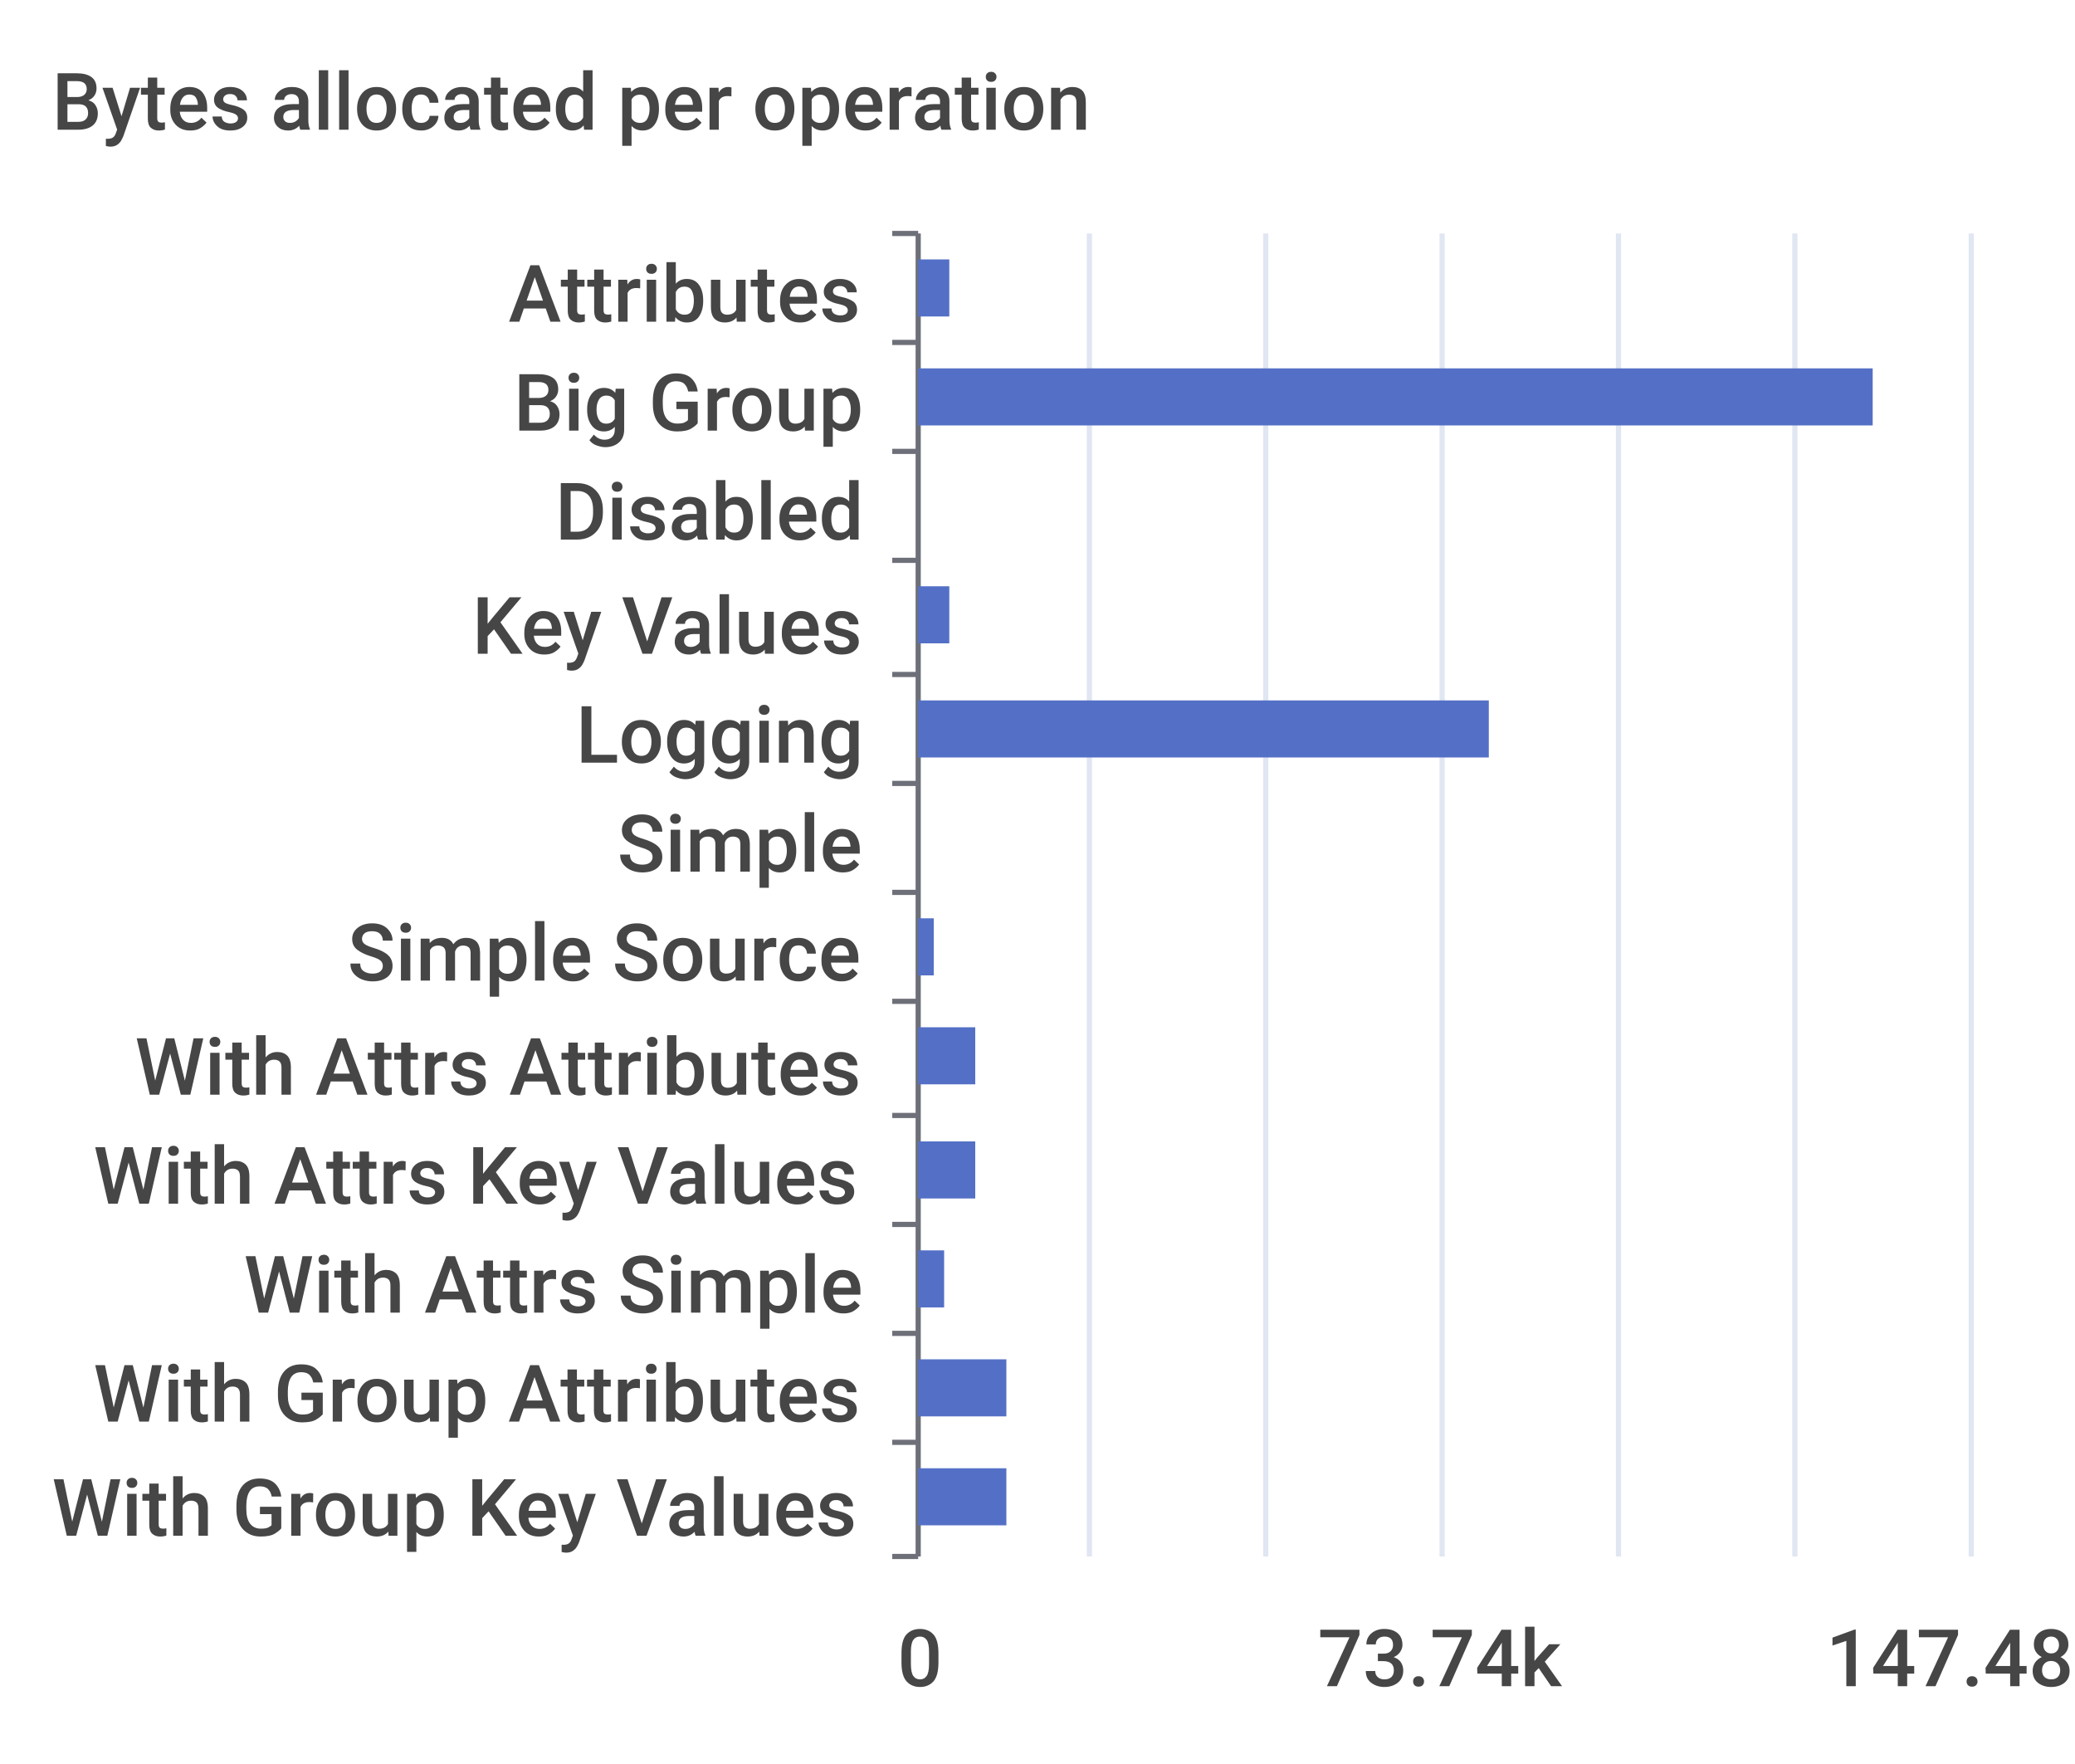
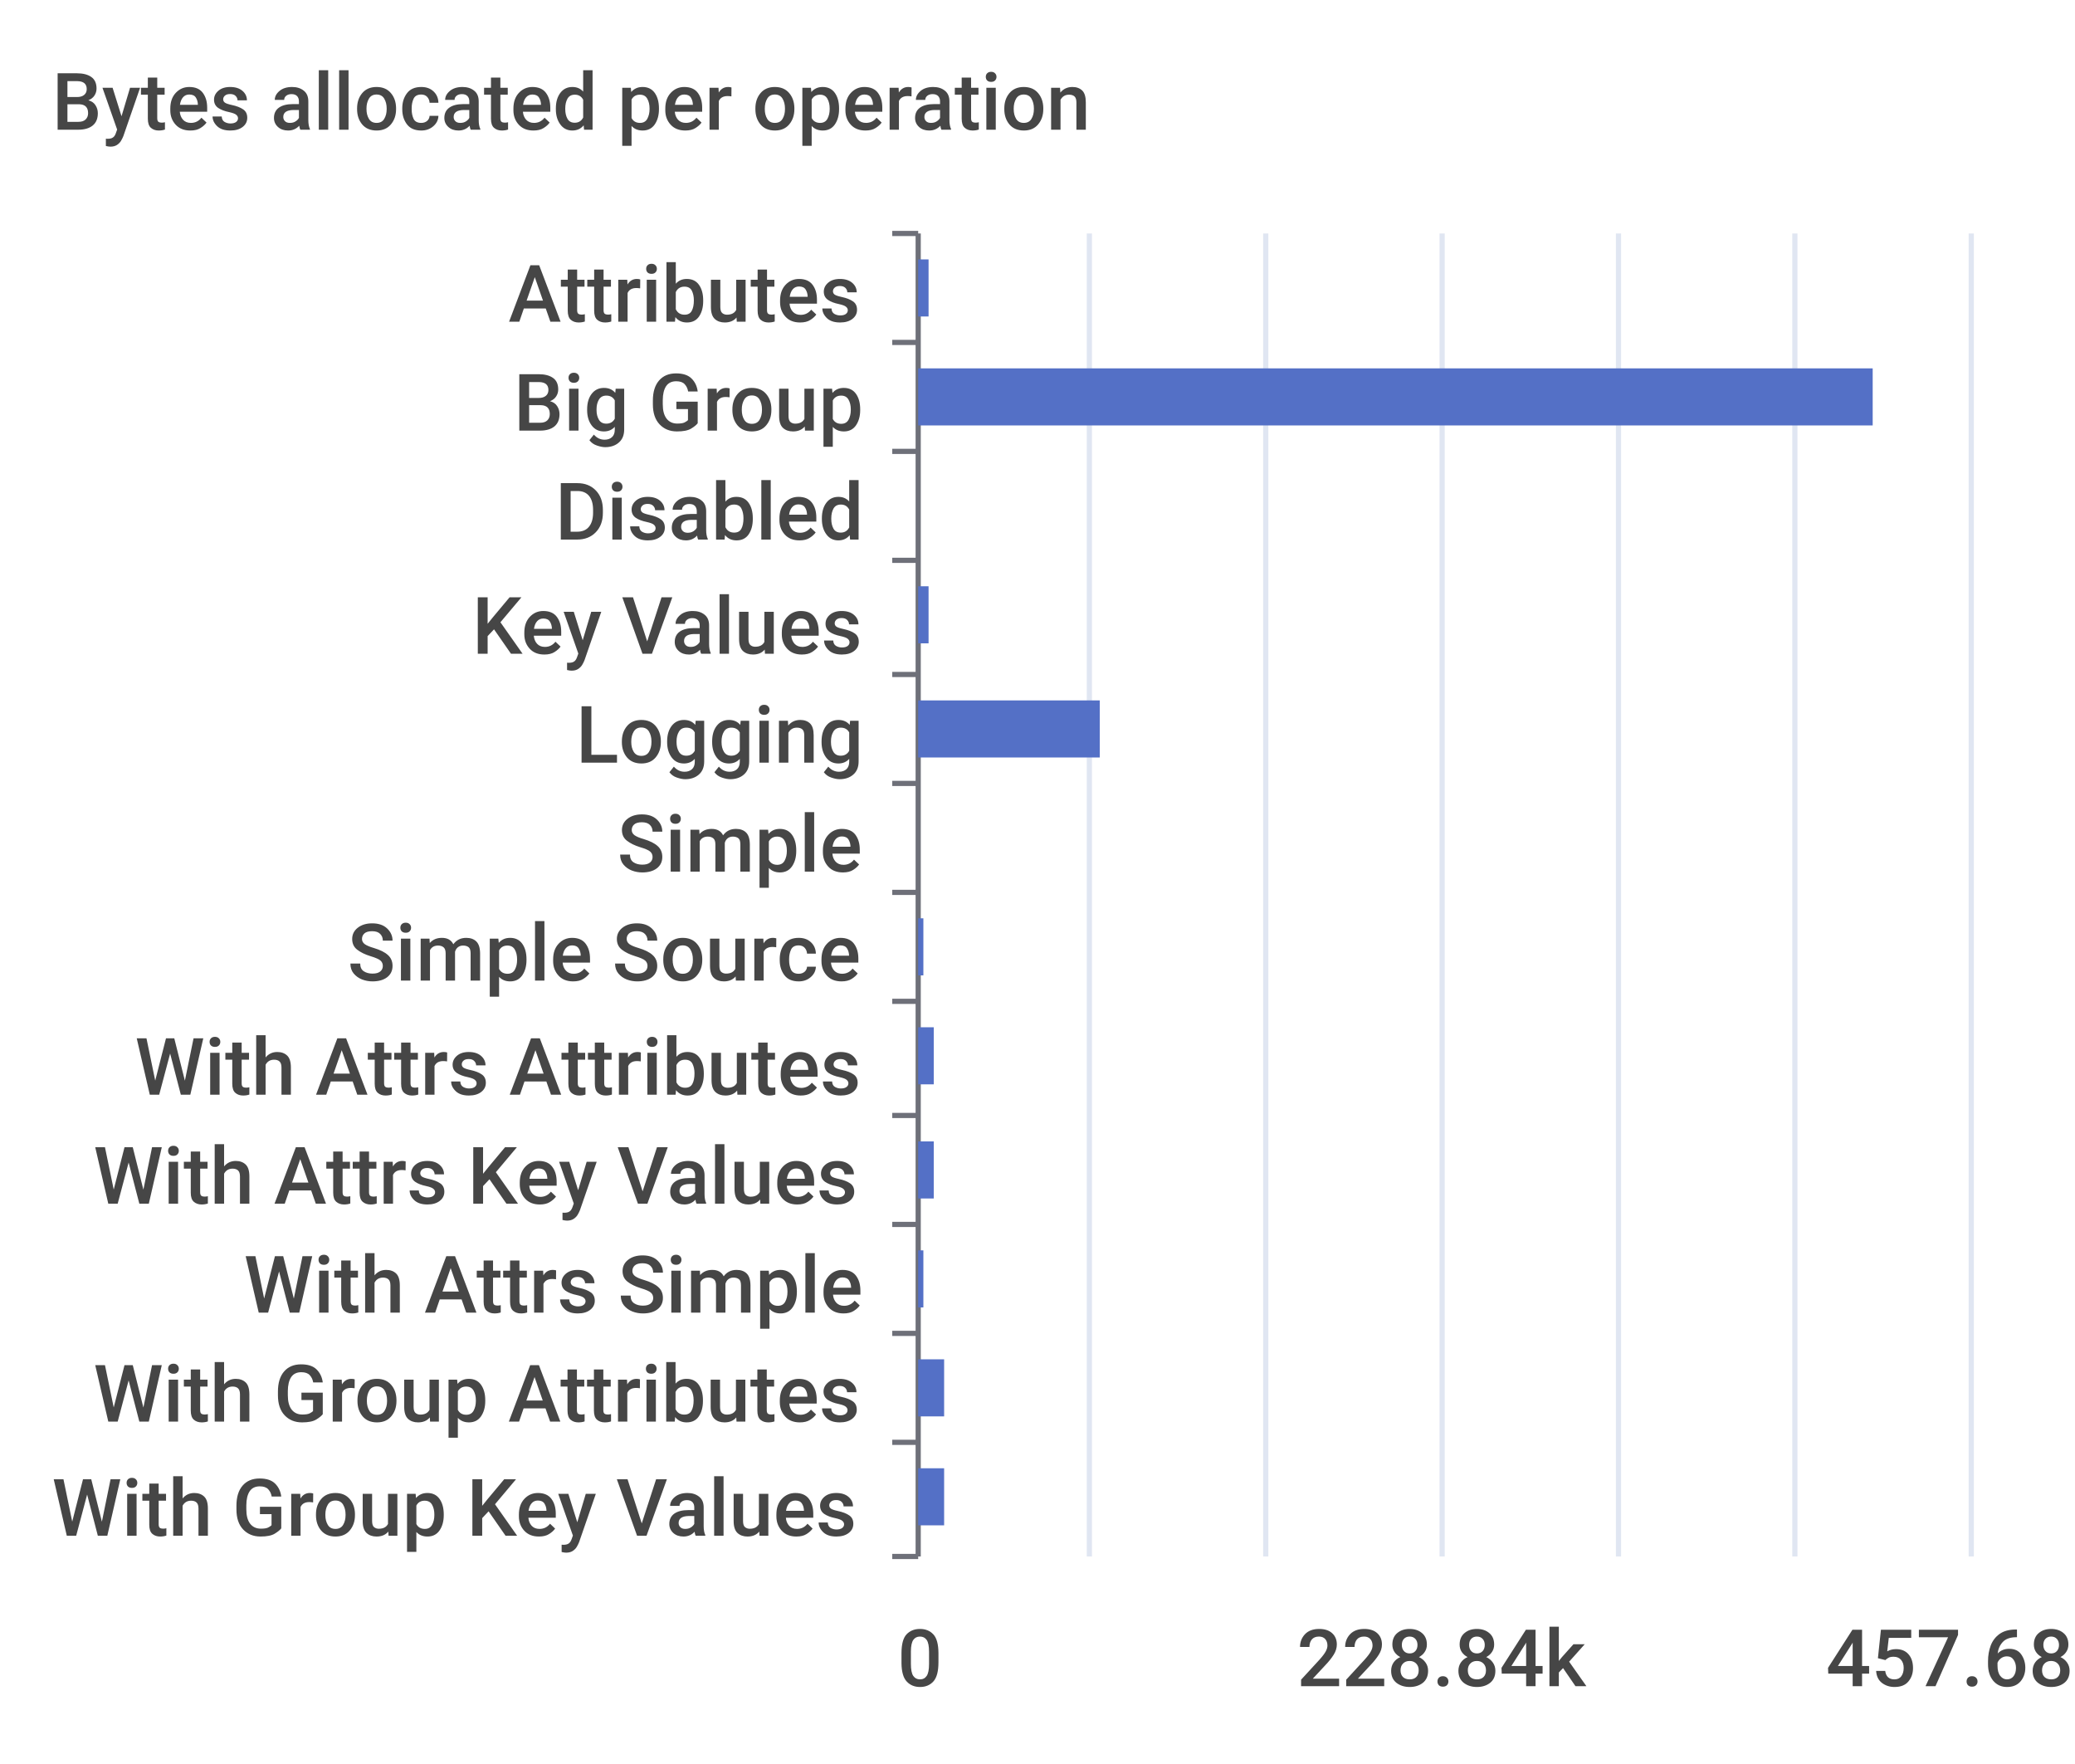
<svg xmlns="http://www.w3.org/2000/svg" width="400" height="340">\n<path d="M 0 0 L 400 0 L 400 340 L 0 340 L 0 0" style="stroke-width:0;stroke:none;fill:rgba(255,255,255,1.0)" />
  <text x="10" y="25" style="stroke-width:0;stroke:none;fill:rgba(70,70,70,1.0);font-size:15.3px;font-family:'Roboto Medium',sans-serif">Bytes allocated per operation</text>
  <path d="M 172 45 L 177 45" style="stroke-width:1;stroke:rgba(110,112,121,1.0);fill:none" />
  <path d="M 172 66 L 177 66" style="stroke-width:1;stroke:rgba(110,112,121,1.0);fill:none" />
  <path d="M 172 87 L 177 87" style="stroke-width:1;stroke:rgba(110,112,121,1.0);fill:none" />
  <path d="M 172 108 L 177 108" style="stroke-width:1;stroke:rgba(110,112,121,1.0);fill:none" />
  <path d="M 172 130 L 177 130" style="stroke-width:1;stroke:rgba(110,112,121,1.0);fill:none" />
  <path d="M 172 151 L 177 151" style="stroke-width:1;stroke:rgba(110,112,121,1.0);fill:none" />
  <path d="M 172 172 L 177 172" style="stroke-width:1;stroke:rgba(110,112,121,1.0);fill:none" />
  <path d="M 172 193 L 177 193" style="stroke-width:1;stroke:rgba(110,112,121,1.0);fill:none" />
  <path d="M 172 215 L 177 215" style="stroke-width:1;stroke:rgba(110,112,121,1.0);fill:none" />
  <path d="M 172 236 L 177 236" style="stroke-width:1;stroke:rgba(110,112,121,1.0);fill:none" />
  <path d="M 172 257 L 177 257" style="stroke-width:1;stroke:rgba(110,112,121,1.0);fill:none" />
  <path d="M 172 278 L 177 278" style="stroke-width:1;stroke:rgba(110,112,121,1.0);fill:none" />
  <path d="M 172 300 L 177 300" style="stroke-width:1;stroke:rgba(110,112,121,1.0);fill:none" />
  <path d="M 177 45 L 177 300" style="stroke-width:1;stroke:rgba(110,112,121,1.0);fill:none" />
  <text x="98" y="62" style="stroke-width:0;stroke:none;fill:rgba(70,70,70,1.0);font-size:15.3px;font-family:'Roboto Medium',sans-serif">Attributes</text>
  <text x="99" y="83" style="stroke-width:0;stroke:none;fill:rgba(70,70,70,1.0);font-size:15.3px;font-family:'Roboto Medium',sans-serif">Big Group</text>
  <text x="107" y="104" style="stroke-width:0;stroke:none;fill:rgba(70,70,70,1.0);font-size:15.3px;font-family:'Roboto Medium',sans-serif">Disabled</text>
  <text x="91" y="126" style="stroke-width:0;stroke:none;fill:rgba(70,70,70,1.0);font-size:15.3px;font-family:'Roboto Medium',sans-serif">Key Values</text>
  <text x="111" y="147" style="stroke-width:0;stroke:none;fill:rgba(70,70,70,1.0);font-size:15.3px;font-family:'Roboto Medium',sans-serif">Logging</text>
  <text x="119" y="168" style="stroke-width:0;stroke:none;fill:rgba(70,70,70,1.0);font-size:15.3px;font-family:'Roboto Medium',sans-serif">Simple</text>
  <text x="67" y="189" style="stroke-width:0;stroke:none;fill:rgba(70,70,70,1.0);font-size:15.3px;font-family:'Roboto Medium',sans-serif">Simple Source</text>
  <text x="26" y="211" style="stroke-width:0;stroke:none;fill:rgba(70,70,70,1.0);font-size:15.3px;font-family:'Roboto Medium',sans-serif">With Attrs Attributes</text>
  <text x="18" y="232" style="stroke-width:0;stroke:none;fill:rgba(70,70,70,1.0);font-size:15.3px;font-family:'Roboto Medium',sans-serif">With Attrs Key Values</text>
  <text x="47" y="253" style="stroke-width:0;stroke:none;fill:rgba(70,70,70,1.0);font-size:15.3px;font-family:'Roboto Medium',sans-serif">With Attrs Simple</text>
  <text x="18" y="274" style="stroke-width:0;stroke:none;fill:rgba(70,70,70,1.0);font-size:15.3px;font-family:'Roboto Medium',sans-serif">With Group Attributes</text>
  <text x="10" y="296" style="stroke-width:0;stroke:none;fill:rgba(70,70,70,1.0);font-size:15.3px;font-family:'Roboto Medium',sans-serif">With Group Key Values</text>
  <text x="173" y="325" style="stroke-width:0;stroke:none;fill:rgba(70,70,70,1.0);font-size:15.3px;font-family:'Roboto Medium',sans-serif">0</text>
-   <text x="254" y="325" style="stroke-width:0;stroke:none;fill:rgba(70,70,70,1.0);font-size:15.3px;font-family:'Roboto Medium',sans-serif">73.74k</text>
-   <text x="352" y="325" style="stroke-width:0;stroke:none;fill:rgba(70,70,70,1.0);font-size:15.3px;font-family:'Roboto Medium',sans-serif">147.48k</text>
+   <text x="250" y="325" style="stroke-width:0;stroke:none;fill:rgba(70,70,70,1.0);font-size:15.3px;font-family:'Roboto Medium',sans-serif">228.84k</text>
+   <text x="352" y="325" style="stroke-width:0;stroke:none;fill:rgba(70,70,70,1.0);font-size:15.3px;font-family:'Roboto Medium',sans-serif">457.68k</text>
  <path d="M 210 45 L 210 300" style="stroke-width:1;stroke:rgba(224,230,242,1.0);fill:none" />
  <path d="M 244 45 L 244 300" style="stroke-width:1;stroke:rgba(224,230,242,1.0);fill:none" />
  <path d="M 278 45 L 278 300" style="stroke-width:1;stroke:rgba(224,230,242,1.0);fill:none" />
  <path d="M 312 45 L 312 300" style="stroke-width:1;stroke:rgba(224,230,242,1.0);fill:none" />
  <path d="M 346 45 L 346 300" style="stroke-width:1;stroke:rgba(224,230,242,1.0);fill:none" />
  <path d="M 380 45 L 380 300" style="stroke-width:1;stroke:rgba(224,230,242,1.0);fill:none" />
-   <path d="M 177 283 L 194 283 L 194 294 L 177 294 L 177 283" style="stroke-width:0;stroke:none;fill:rgba(84,112,198,1.0)" />
-   <path d="M 177 262 L 194 262 L 194 273 L 177 273 L 177 262" style="stroke-width:0;stroke:none;fill:rgba(84,112,198,1.0)" />
-   <path d="M 177 241 L 182 241 L 182 252 L 177 252 L 177 241" style="stroke-width:0;stroke:none;fill:rgba(84,112,198,1.0)" />
-   <path d="M 177 220 L 188 220 L 188 231 L 177 231 L 177 220" style="stroke-width:0;stroke:none;fill:rgba(84,112,198,1.0)" />
-   <path d="M 177 198 L 188 198 L 188 209 L 177 209 L 177 198" style="stroke-width:0;stroke:none;fill:rgba(84,112,198,1.0)" />
-   <path d="M 177 177 L 180 177 L 180 188 L 177 188 L 177 177" style="stroke-width:0;stroke:none;fill:rgba(84,112,198,1.0)" />
+   <path d="M 177 283 L 182 283 L 182 294 L 177 294 L 177 283" style="stroke-width:0;stroke:none;fill:rgba(84,112,198,1.0)" />
+   <path d="M 177 262 L 182 262 L 182 273 L 177 273 L 177 262" style="stroke-width:0;stroke:none;fill:rgba(84,112,198,1.0)" />
+   <path d="M 177 241 L 178 241 L 178 252 L 177 252 L 177 241" style="stroke-width:0;stroke:none;fill:rgba(84,112,198,1.0)" />
+   <path d="M 177 220 L 180 220 L 180 231 L 177 231 L 177 220" style="stroke-width:0;stroke:none;fill:rgba(84,112,198,1.0)" />
+   <path d="M 177 198 L 180 198 L 180 209 L 177 209 L 177 198" style="stroke-width:0;stroke:none;fill:rgba(84,112,198,1.0)" />
+   <path d="M 177 177 L 178 177 L 178 188 L 177 188 L 177 177" style="stroke-width:0;stroke:none;fill:rgba(84,112,198,1.0)" />
  <path d="M 177 156 L 177 156 L 177 167 L 177 167 L 177 156" style="stroke-width:0;stroke:none;fill:rgba(84,112,198,1.0)" />
-   <path d="M 177 135 L 287 135 L 287 146 L 177 146 L 177 135" style="stroke-width:0;stroke:none;fill:rgba(84,112,198,1.0)" />
-   <path d="M 177 113 L 183 113 L 183 124 L 177 124 L 177 113" style="stroke-width:0;stroke:none;fill:rgba(84,112,198,1.0)" />
+   <path d="M 177 135 L 212 135 L 212 146 L 177 146 L 177 135" style="stroke-width:0;stroke:none;fill:rgba(84,112,198,1.0)" />
+   <path d="M 177 113 L 179 113 L 179 124 L 177 124 L 177 113" style="stroke-width:0;stroke:none;fill:rgba(84,112,198,1.0)" />
  <path d="M 177 92 L 177 92 L 177 103 L 177 103 L 177 92" style="stroke-width:0;stroke:none;fill:rgba(84,112,198,1.0)" />
  <path d="M 177 71 L 361 71 L 361 82 L 177 82 L 177 71" style="stroke-width:0;stroke:none;fill:rgba(84,112,198,1.0)" />
-   <path d="M 177 50 L 183 50 L 183 61 L 177 61 L 177 50" style="stroke-width:0;stroke:none;fill:rgba(84,112,198,1.0)" />
+   <path d="M 177 50 L 179 50 L 179 61 L 177 61 L 177 50" style="stroke-width:0;stroke:none;fill:rgba(84,112,198,1.0)" />
</svg>
